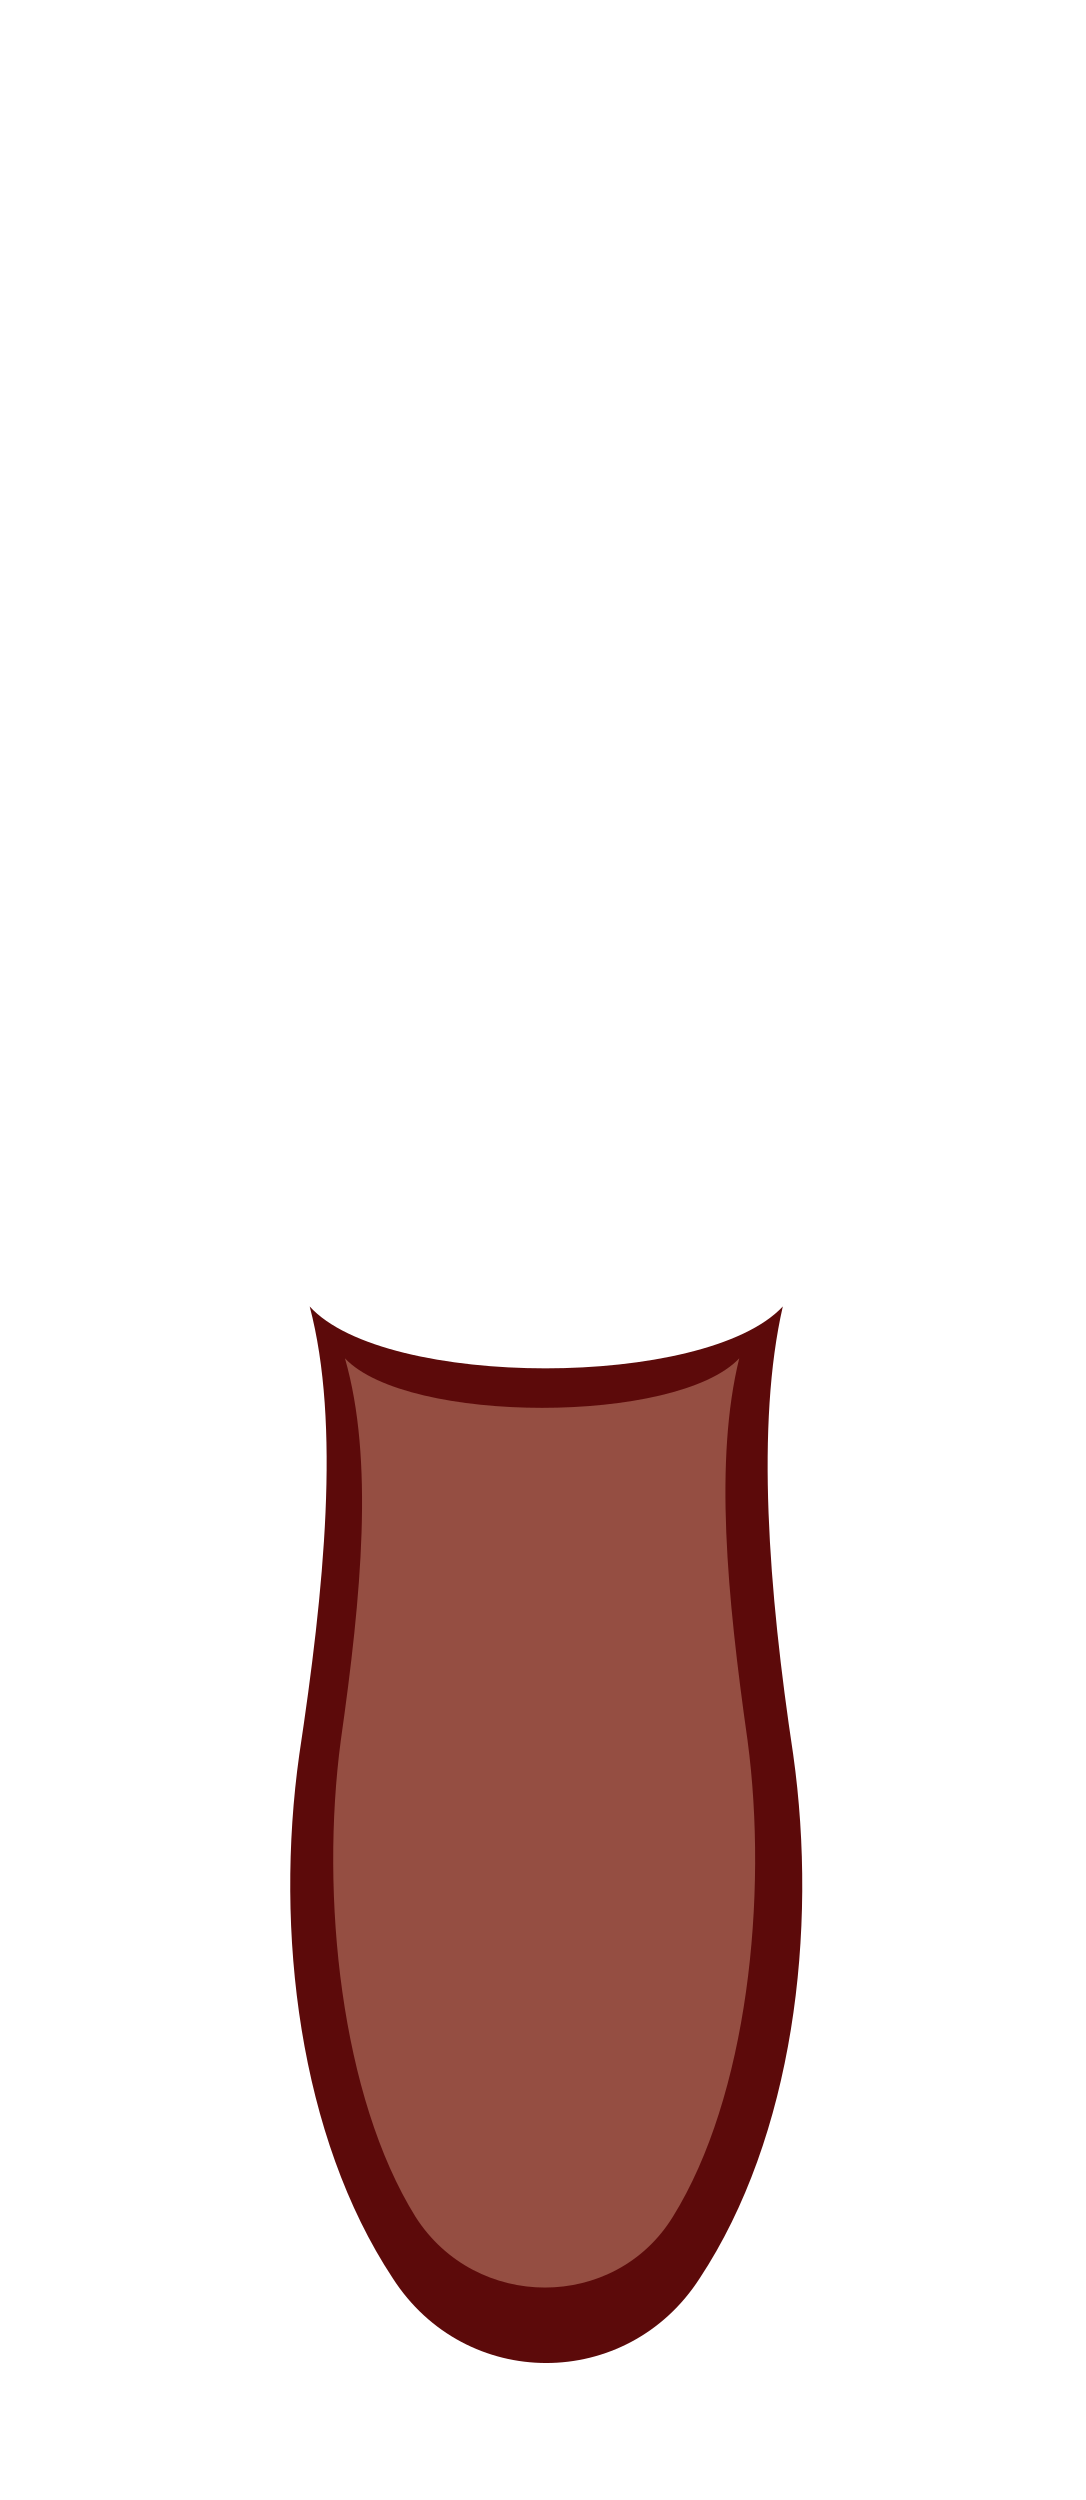
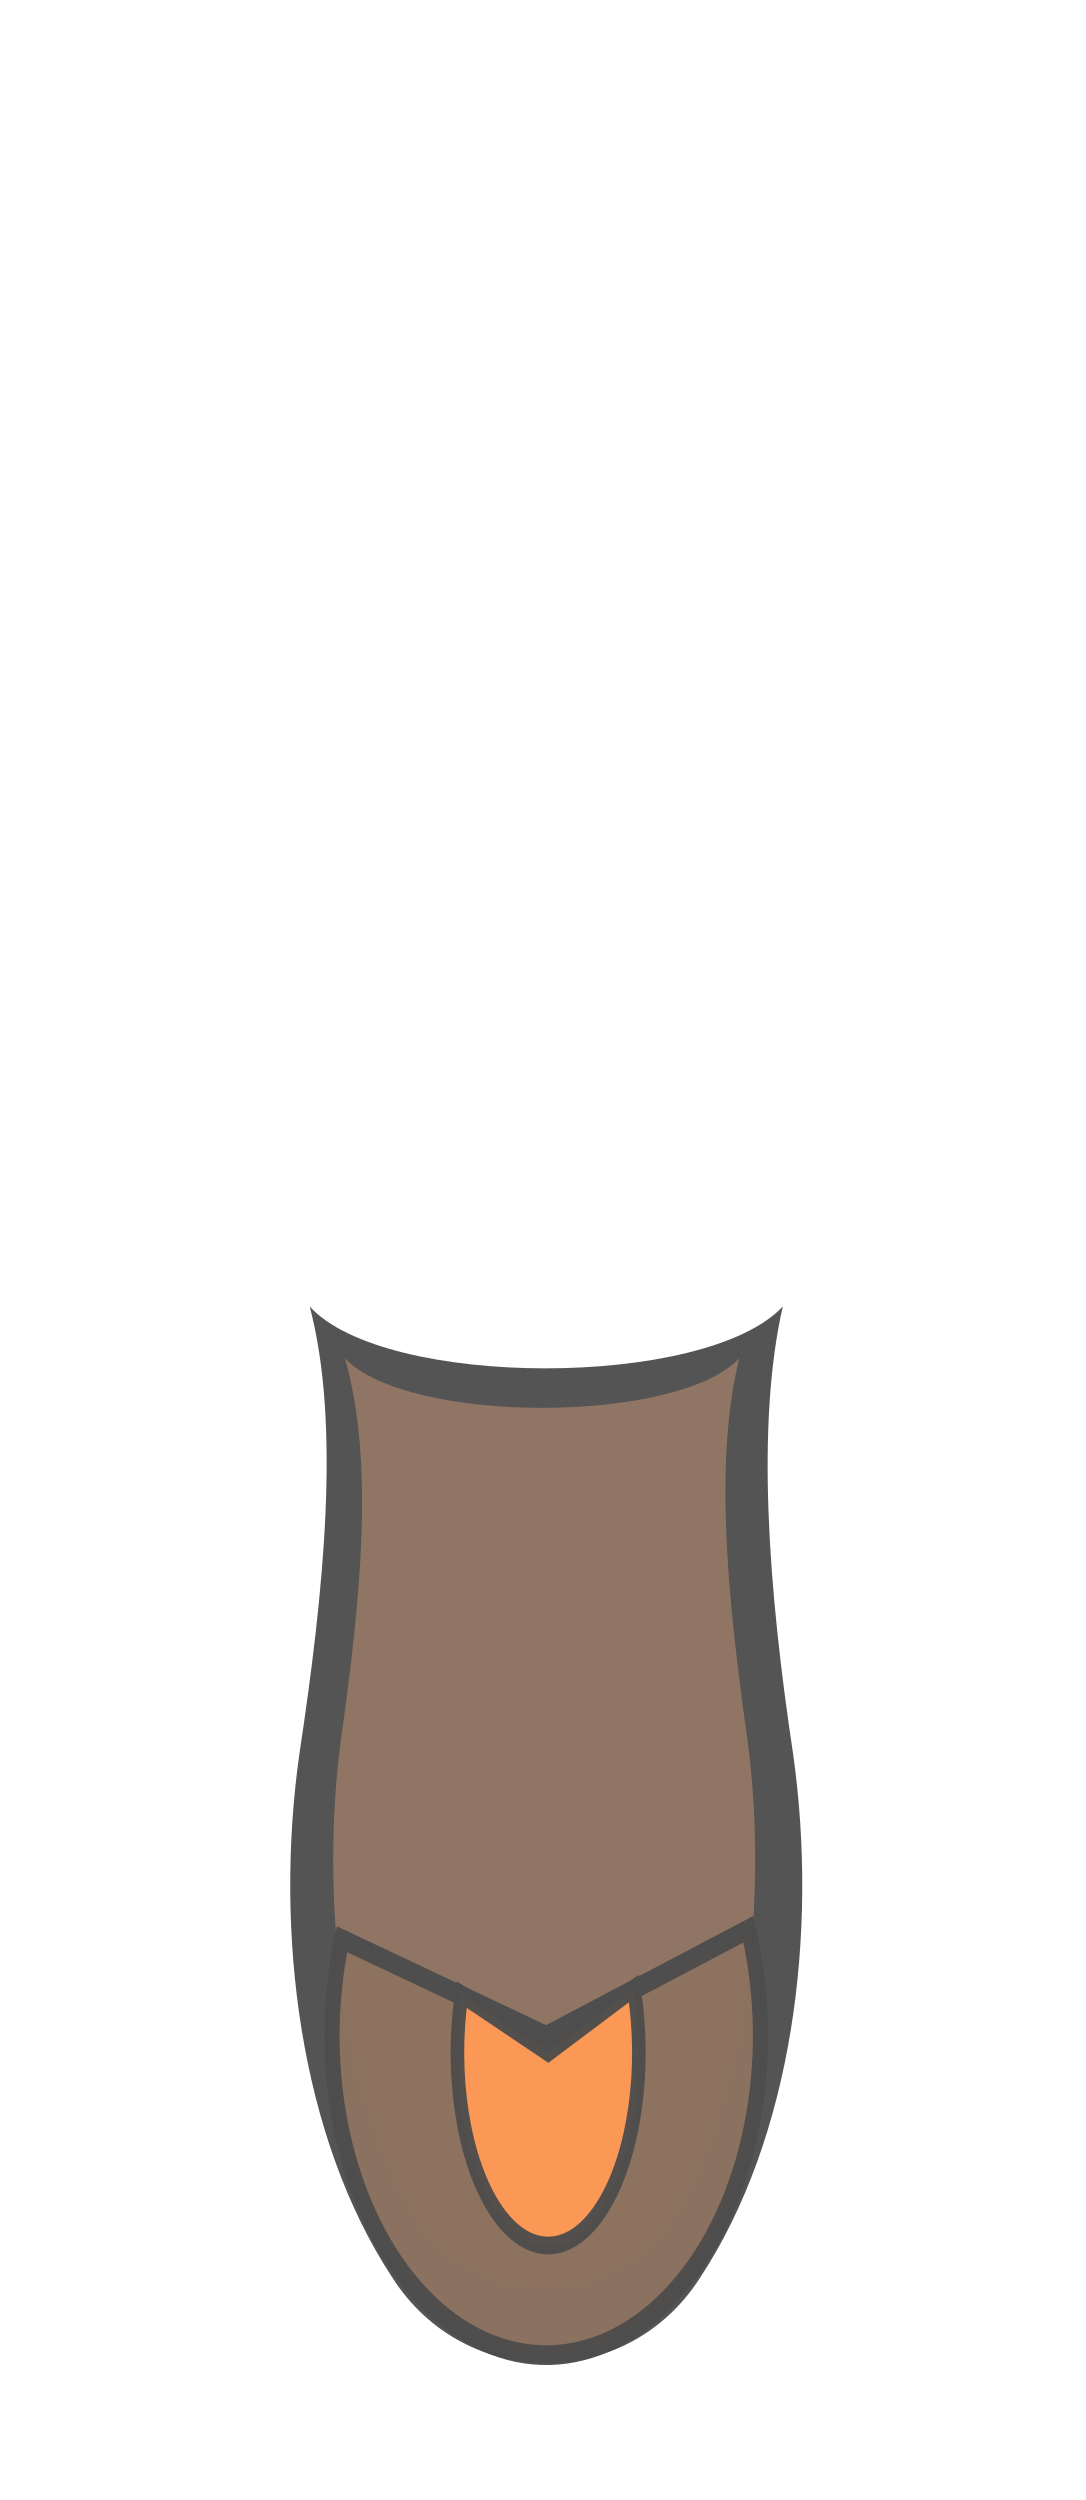
<svg xmlns="http://www.w3.org/2000/svg" width="364" height="838.16" viewBox="237 109.84 364 838.16" version="1.1" id="svg15" xml:space="preserve">
  <defs id="defs9">
    <linearGradient id="capeShade" x1="0" x2="0" y1="0" y2="1">
      <stop offset="0%" stop-color="#2f3642" id="stop2" />
      <stop offset="55%" stop-color="#2b313c" id="stop4" />
      <stop offset="100%" stop-color="#262c35" id="stop6" />
    </linearGradient>
  </defs>
  <g id="g268" transform="matrix(0.6957339,0,0,0.906819,128.625,69.6154)">
-     <path d="m 305,527.369 c 15,43.597 7,104.633 -5,165.669 -12,65.396 0,141.255 45,193.572 35,41.853 113,41.853 148,0 45,-52.317 57,-128.176 45,-193.572 -12,-61.036 -18,-122.072 -5,-165.669 -37,30.518 -192,30.518 -228,0 z" fill="url(#capeShade)" opacity="0.96" id="path11" style="fill:#550000;stroke-width:0.934" />
-     <path d="m 322,546.552 c 14,37.494 8,87.194 -2,141.255 -10,57.548 0,131.664 36,176.133 29,34.878 96,34.878 124,0 36,-44.469 46,-118.584 36,-176.133 -10,-54.061 -16,-103.761 -4,-141.255 -30,24.414 -160,24.414 -190,0 z" fill="#20262f" opacity="0.35" id="path13" style="fill:#ffccaa;stroke-width:0.934" />
+     <path d="m 305,527.369 c 15,43.597 7,104.633 -5,165.669 -12,65.396 0,141.255 45,193.572 35,41.853 113,41.853 148,0 45,-52.317 57,-128.176 45,-193.572 -12,-61.036 -18,-122.072 -5,-165.669 -37,30.518 -192,30.518 -228,0 z" fill="url(#capeShade)" opacity="0.96" id="path11" style="fill:#4d4d4d;stroke-width:0.934" />
+     <path d="m 322,546.552 c 14,37.494 8,87.194 -2,141.255 -10,57.548 0,131.664 36,176.133 29,34.878 96,34.878 124,0 36,-44.469 46,-118.584 36,-176.133 -10,-54.061 -16,-103.761 -4,-141.255 -30,24.414 -160,24.414 -190,0 z" fill="#20262f" opacity="0.35" id="path13" style="fill:#ffb380;stroke-width:0.934" />
+     <path style="fill:#8c725f;fill-opacity:0.976;stroke:#4d4d4d;stroke-width:7.318;stroke-opacity:0.961" id="path1714" d="m 516.333,757.635 a 103.234,118.11 0 0 1 -35.046,133.531 103.234,118.11 0 0 1 -121.845,2.291 103.234,118.11 0 0 1 -38.862,-132.142 l 98.415,35.666 z" />
+     <path style="fill:#ff9955;fill-opacity:0.976;stroke:#4d4d4d;stroke-width:6.547;stroke-opacity:0.961" id="path2390" d="m 461.139,779.533 a 43.721,71.28 0 0 1 -14.842,80.587 43.721,71.28 0 0 1 -51.602,1.382 43.721,71.28 0 0 1 -16.458,-79.748 l 41.68,21.524 z" />
  </g>
</svg>
